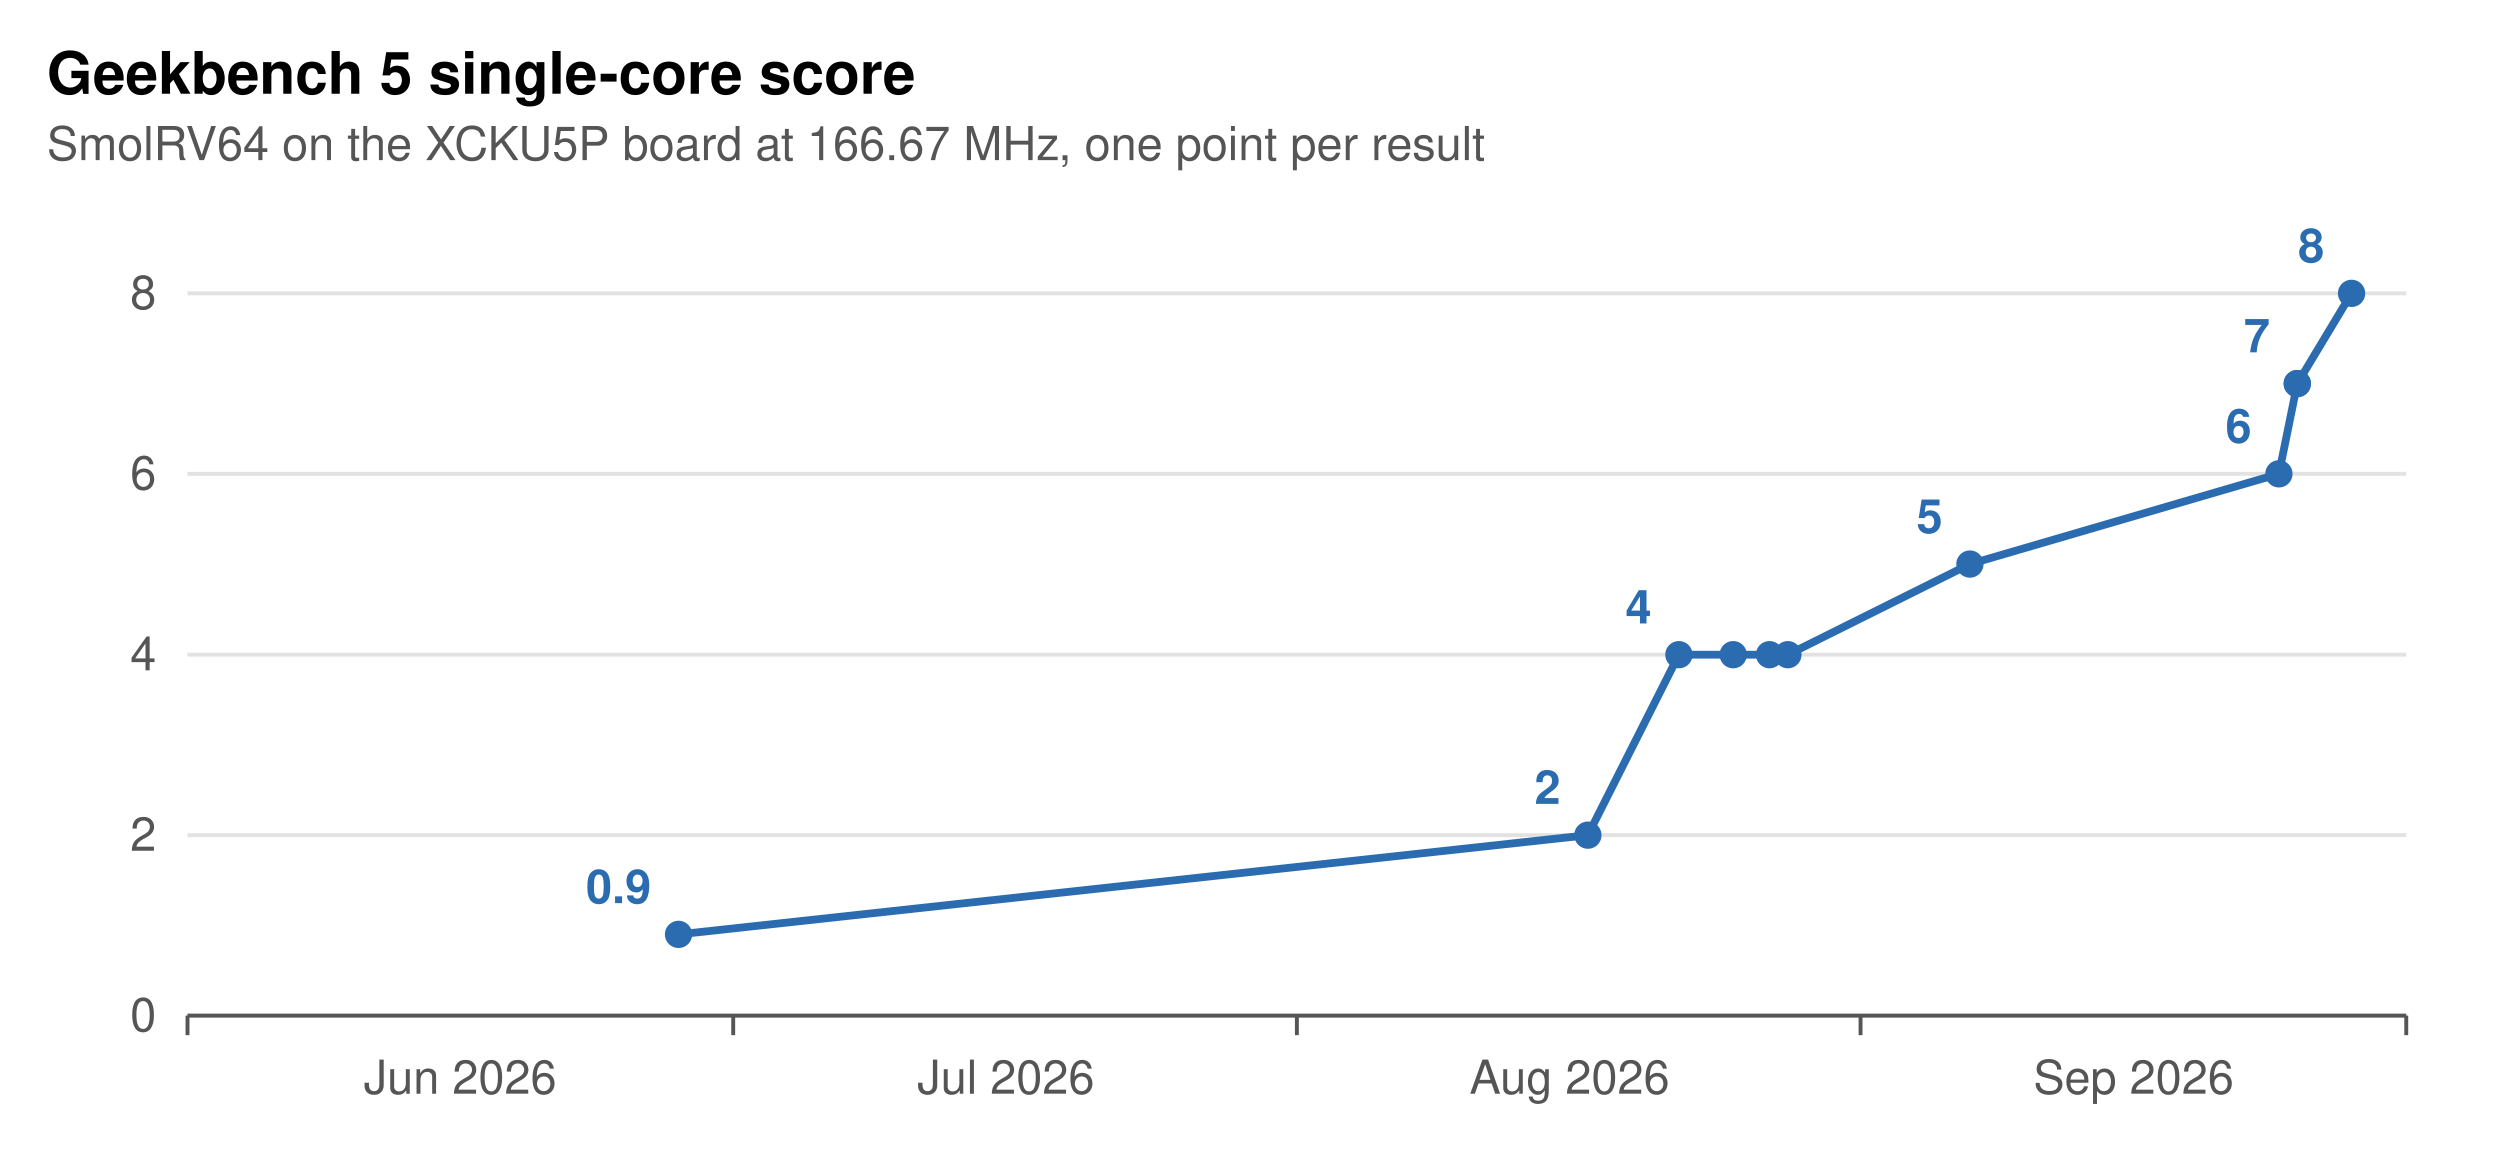
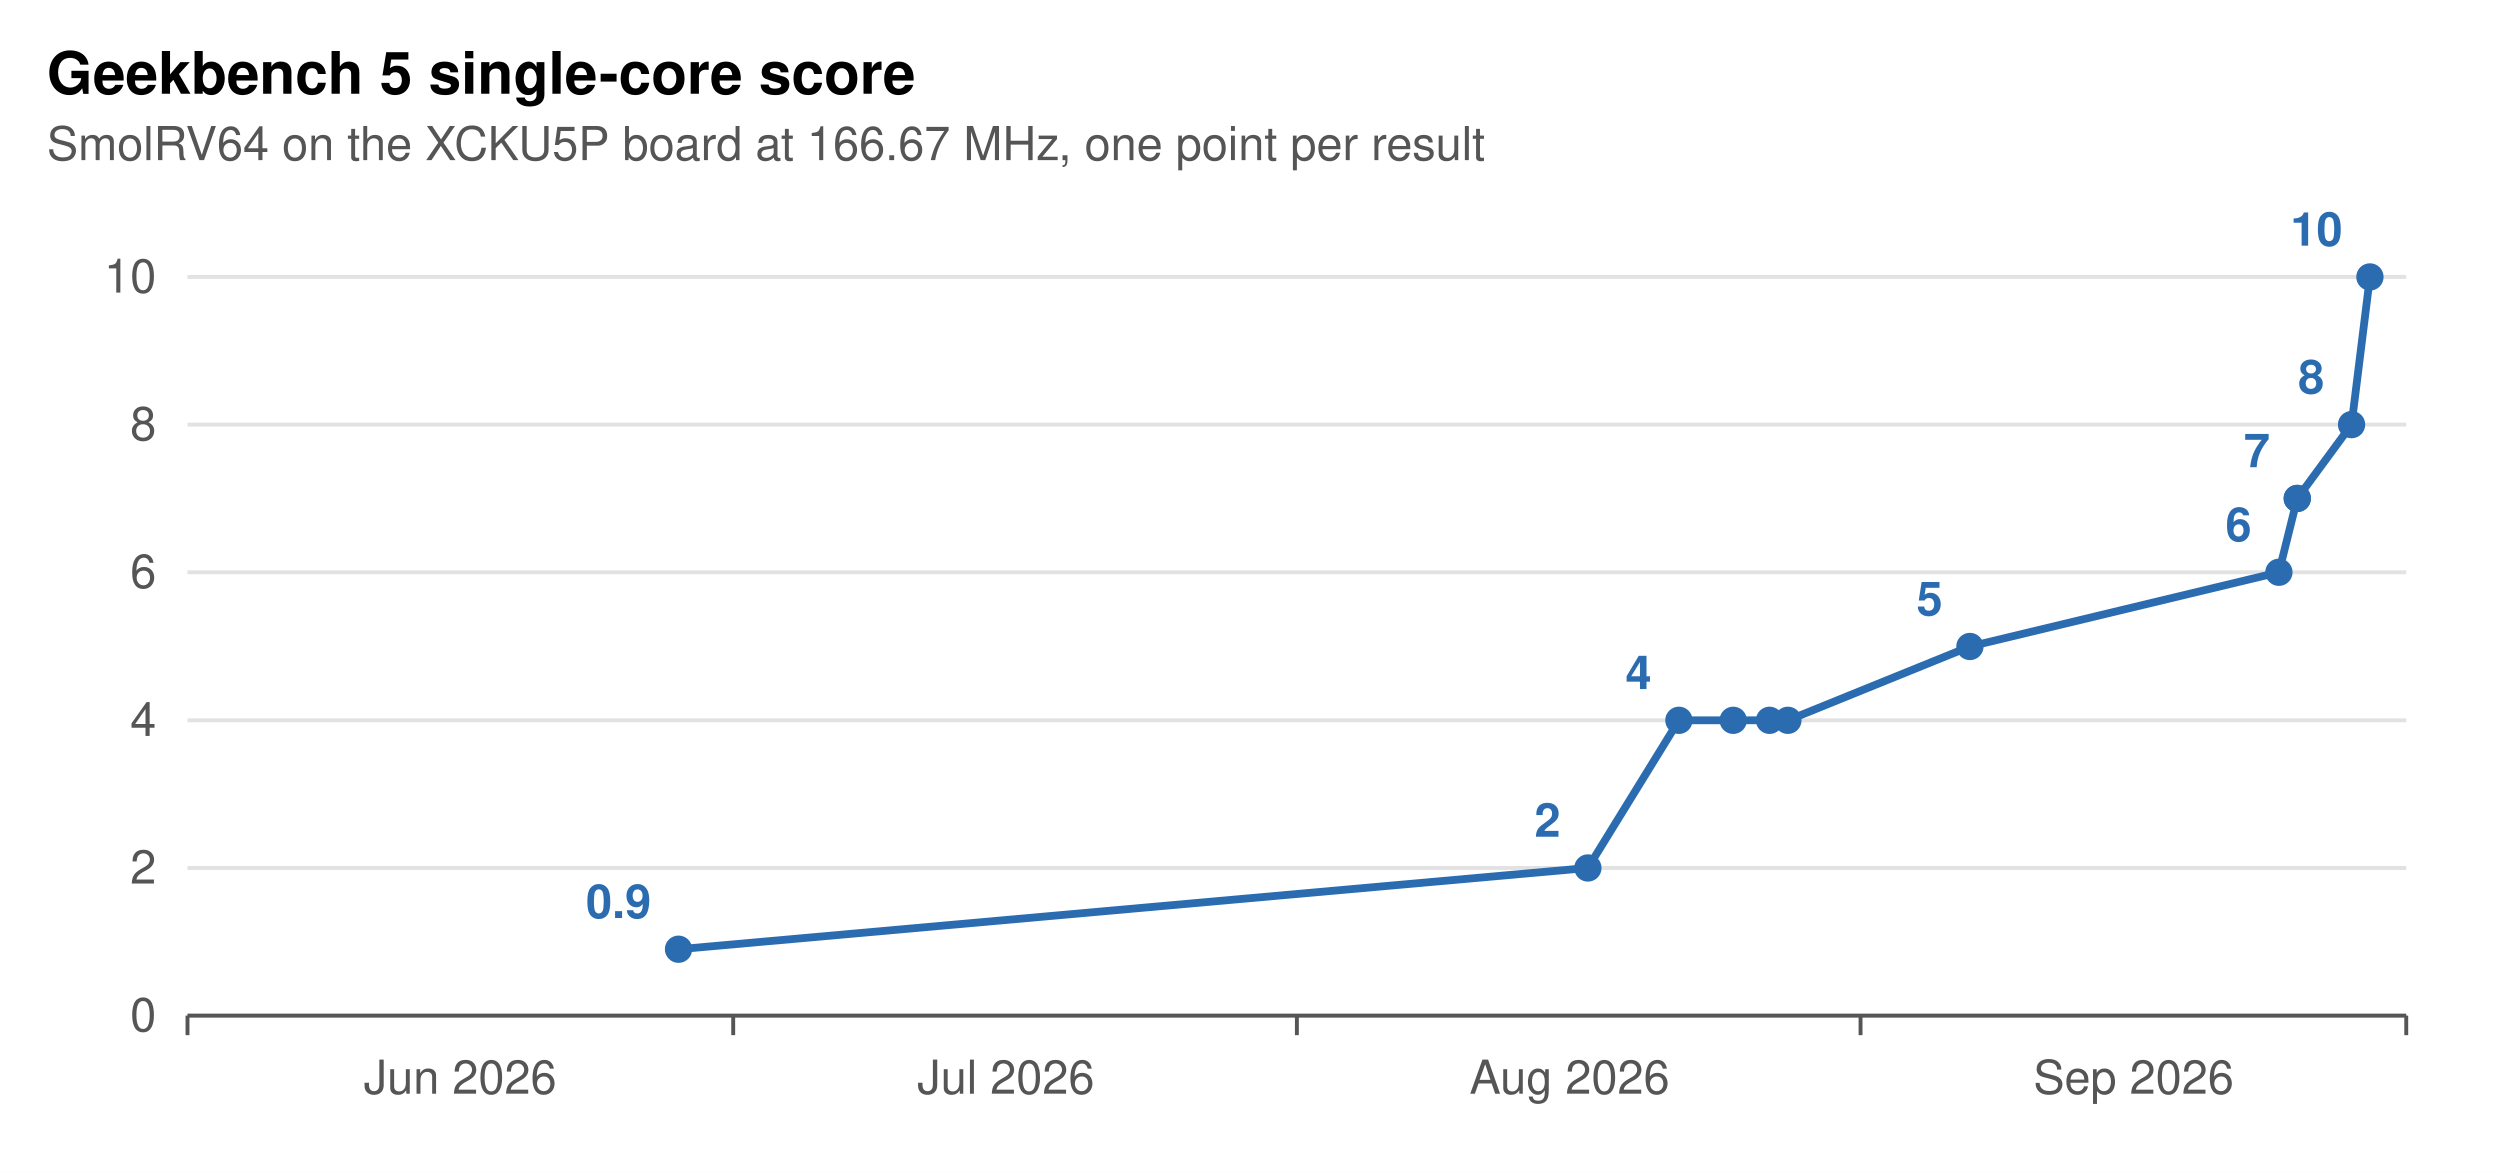
<svg xmlns="http://www.w3.org/2000/svg" width="640" height="300" viewBox="0 0 640 300" font-family="Helvetica, Arial, sans-serif" font-size="12">
  <rect width="640" height="300" fill="#ffffff" />
  <text x="12" y="24" font-size="15" font-weight="bold">Geekbench 5 single-core score</text>
  <text x="12" y="41" fill="#555">SmolRV64 on the XCKU5P board at 166.67 MHz, one point per result</text>
  <line x1="48" y1="260.0" x2="616" y2="260.0" stroke="#e2e2e2" stroke-width="1" />
  <text x="40" y="264.0" text-anchor="end" fill="#555">0</text>
-   <line x1="48" y1="213.8" x2="616" y2="213.8" stroke="#e2e2e2" stroke-width="1" />
-   <text x="40" y="217.8" text-anchor="end" fill="#555">2</text>
-   <line x1="48" y1="167.6" x2="616" y2="167.6" stroke="#e2e2e2" stroke-width="1" />
-   <text x="40" y="171.6" text-anchor="end" fill="#555">4</text>
-   <line x1="48" y1="121.3" x2="616" y2="121.3" stroke="#e2e2e2" stroke-width="1" />
-   <text x="40" y="125.3" text-anchor="end" fill="#555">6</text>
-   <line x1="48" y1="75.1" x2="616" y2="75.1" stroke="#e2e2e2" stroke-width="1" />
-   <text x="40" y="79.1" text-anchor="end" fill="#555">8</text>
+   <line x1="48" y1="222.2" x2="616" y2="222.2" stroke="#e2e2e2" stroke-width="1" />
+   <text x="40" y="226.2" text-anchor="end" fill="#555">2</text>
+   <line x1="48" y1="184.4" x2="616" y2="184.4" stroke="#e2e2e2" stroke-width="1" />
+   <text x="40" y="188.4" text-anchor="end" fill="#555">4</text>
+   <line x1="48" y1="146.5" x2="616" y2="146.5" stroke="#e2e2e2" stroke-width="1" />
+   <text x="40" y="150.5" text-anchor="end" fill="#555">6</text>
+   <line x1="48" y1="108.7" x2="616" y2="108.7" stroke="#e2e2e2" stroke-width="1" />
+   <text x="40" y="112.7" text-anchor="end" fill="#555">8</text>
+   <line x1="48" y1="70.9" x2="616" y2="70.9" stroke="#e2e2e2" stroke-width="1" />
+   <text x="40" y="74.9" text-anchor="end" fill="#555">10</text>
  <line x1="48.0" y1="260" x2="48.0" y2="265" stroke="#555555" stroke-width="1" />
  <text x="117.8" y="280" text-anchor="middle" fill="#555">Jun 2026</text>
  <line x1="187.7" y1="260" x2="187.7" y2="265" stroke="#555555" stroke-width="1" />
  <text x="257.5" y="280" text-anchor="middle" fill="#555">Jul 2026</text>
  <line x1="332.0" y1="260" x2="332.0" y2="265" stroke="#555555" stroke-width="1" />
  <text x="401.8" y="280" text-anchor="middle" fill="#555">Aug 2026</text>
  <line x1="476.3" y1="260" x2="476.3" y2="265" stroke="#555555" stroke-width="1" />
  <text x="546.2" y="280" text-anchor="middle" fill="#555">Sep 2026</text>
  <line x1="616.0" y1="260" x2="616.0" y2="265" stroke="#555555" stroke-width="1" />
  <line x1="48" y1="260" x2="616" y2="260" stroke="#555555" stroke-width="1" />
-   <path d="M 173.7 239.2 L 406.5 213.8 L 429.8 167.6 L 443.7 167.6 L 453.0 167.6 L 457.7 167.6 L 504.3 144.4 L 583.4 121.3 L 588.1 98.2 L 588.1 98.2 L 602.0 75.1" fill="none" stroke="#2b6cb0" stroke-width="2" />
-   <circle cx="173.7" cy="239.2" r="3.5" fill="#2b6cb0" />
-   <text x="166.7" y="231.2" text-anchor="end" font-weight="bold" fill="#2b6cb0">0.9</text>
-   <circle cx="406.5" cy="213.8" r="3.5" fill="#2b6cb0" />
-   <text x="399.5" y="205.8" text-anchor="end" font-weight="bold" fill="#2b6cb0">2</text>
-   <circle cx="429.8" cy="167.6" r="3.5" fill="#2b6cb0" />
-   <text x="422.8" y="159.6" text-anchor="end" font-weight="bold" fill="#2b6cb0">4</text>
-   <circle cx="443.7" cy="167.6" r="3.5" fill="#2b6cb0" />
-   <circle cx="453.0" cy="167.6" r="3.5" fill="#2b6cb0" />
-   <circle cx="457.7" cy="167.6" r="3.5" fill="#2b6cb0" />
-   <circle cx="504.3" cy="144.4" r="3.5" fill="#2b6cb0" />
-   <text x="497.3" y="136.4" text-anchor="end" font-weight="bold" fill="#2b6cb0">5</text>
-   <circle cx="583.4" cy="121.3" r="3.5" fill="#2b6cb0" />
-   <text x="576.4" y="113.3" text-anchor="end" font-weight="bold" fill="#2b6cb0">6</text>
-   <circle cx="588.1" cy="98.2" r="3.5" fill="#2b6cb0" />
-   <text x="581.1" y="90.2" text-anchor="end" font-weight="bold" fill="#2b6cb0">7</text>
-   <circle cx="588.1" cy="98.2" r="3.5" fill="#2b6cb0" />
-   <circle cx="602.0" cy="75.1" r="3.5" fill="#2b6cb0" />
-   <text x="595.0" y="67.1" text-anchor="end" font-weight="bold" fill="#2b6cb0">8</text>
+   <path d="M 173.7 243.0 L 406.5 222.2 L 429.8 184.4 L 443.7 184.4 L 453.0 184.4 L 457.7 184.4 L 504.3 165.5 L 583.4 146.5 L 588.1 127.6 L 588.1 127.6 L 602.0 108.7 L 606.7 70.9" fill="none" stroke="#2b6cb0" stroke-width="2" />
+   <circle cx="173.7" cy="243.0" r="3.5" fill="#2b6cb0" />
+   <text x="166.7" y="235.0" text-anchor="end" font-weight="bold" fill="#2b6cb0">0.9</text>
+   <circle cx="406.5" cy="222.2" r="3.5" fill="#2b6cb0" />
+   <text x="399.5" y="214.2" text-anchor="end" font-weight="bold" fill="#2b6cb0">2</text>
+   <circle cx="429.8" cy="184.4" r="3.5" fill="#2b6cb0" />
+   <text x="422.8" y="176.4" text-anchor="end" font-weight="bold" fill="#2b6cb0">4</text>
+   <circle cx="443.7" cy="184.4" r="3.5" fill="#2b6cb0" />
+   <circle cx="453.0" cy="184.4" r="3.5" fill="#2b6cb0" />
+   <circle cx="457.7" cy="184.4" r="3.5" fill="#2b6cb0" />
+   <circle cx="504.3" cy="165.5" r="3.5" fill="#2b6cb0" />
+   <text x="497.3" y="157.5" text-anchor="end" font-weight="bold" fill="#2b6cb0">5</text>
+   <circle cx="583.4" cy="146.5" r="3.5" fill="#2b6cb0" />
+   <text x="576.4" y="138.5" text-anchor="end" font-weight="bold" fill="#2b6cb0">6</text>
+   <circle cx="588.1" cy="127.6" r="3.5" fill="#2b6cb0" />
+   <text x="581.1" y="119.6" text-anchor="end" font-weight="bold" fill="#2b6cb0">7</text>
+   <circle cx="588.1" cy="127.6" r="3.5" fill="#2b6cb0" />
+   <circle cx="602.0" cy="108.7" r="3.5" fill="#2b6cb0" />
+   <text x="595.0" y="100.7" text-anchor="end" font-weight="bold" fill="#2b6cb0">8</text>
+   <circle cx="606.7" cy="70.9" r="3.5" fill="#2b6cb0" />
+   <text x="599.7" y="62.9" text-anchor="end" font-weight="bold" fill="#2b6cb0">10</text>
</svg>
